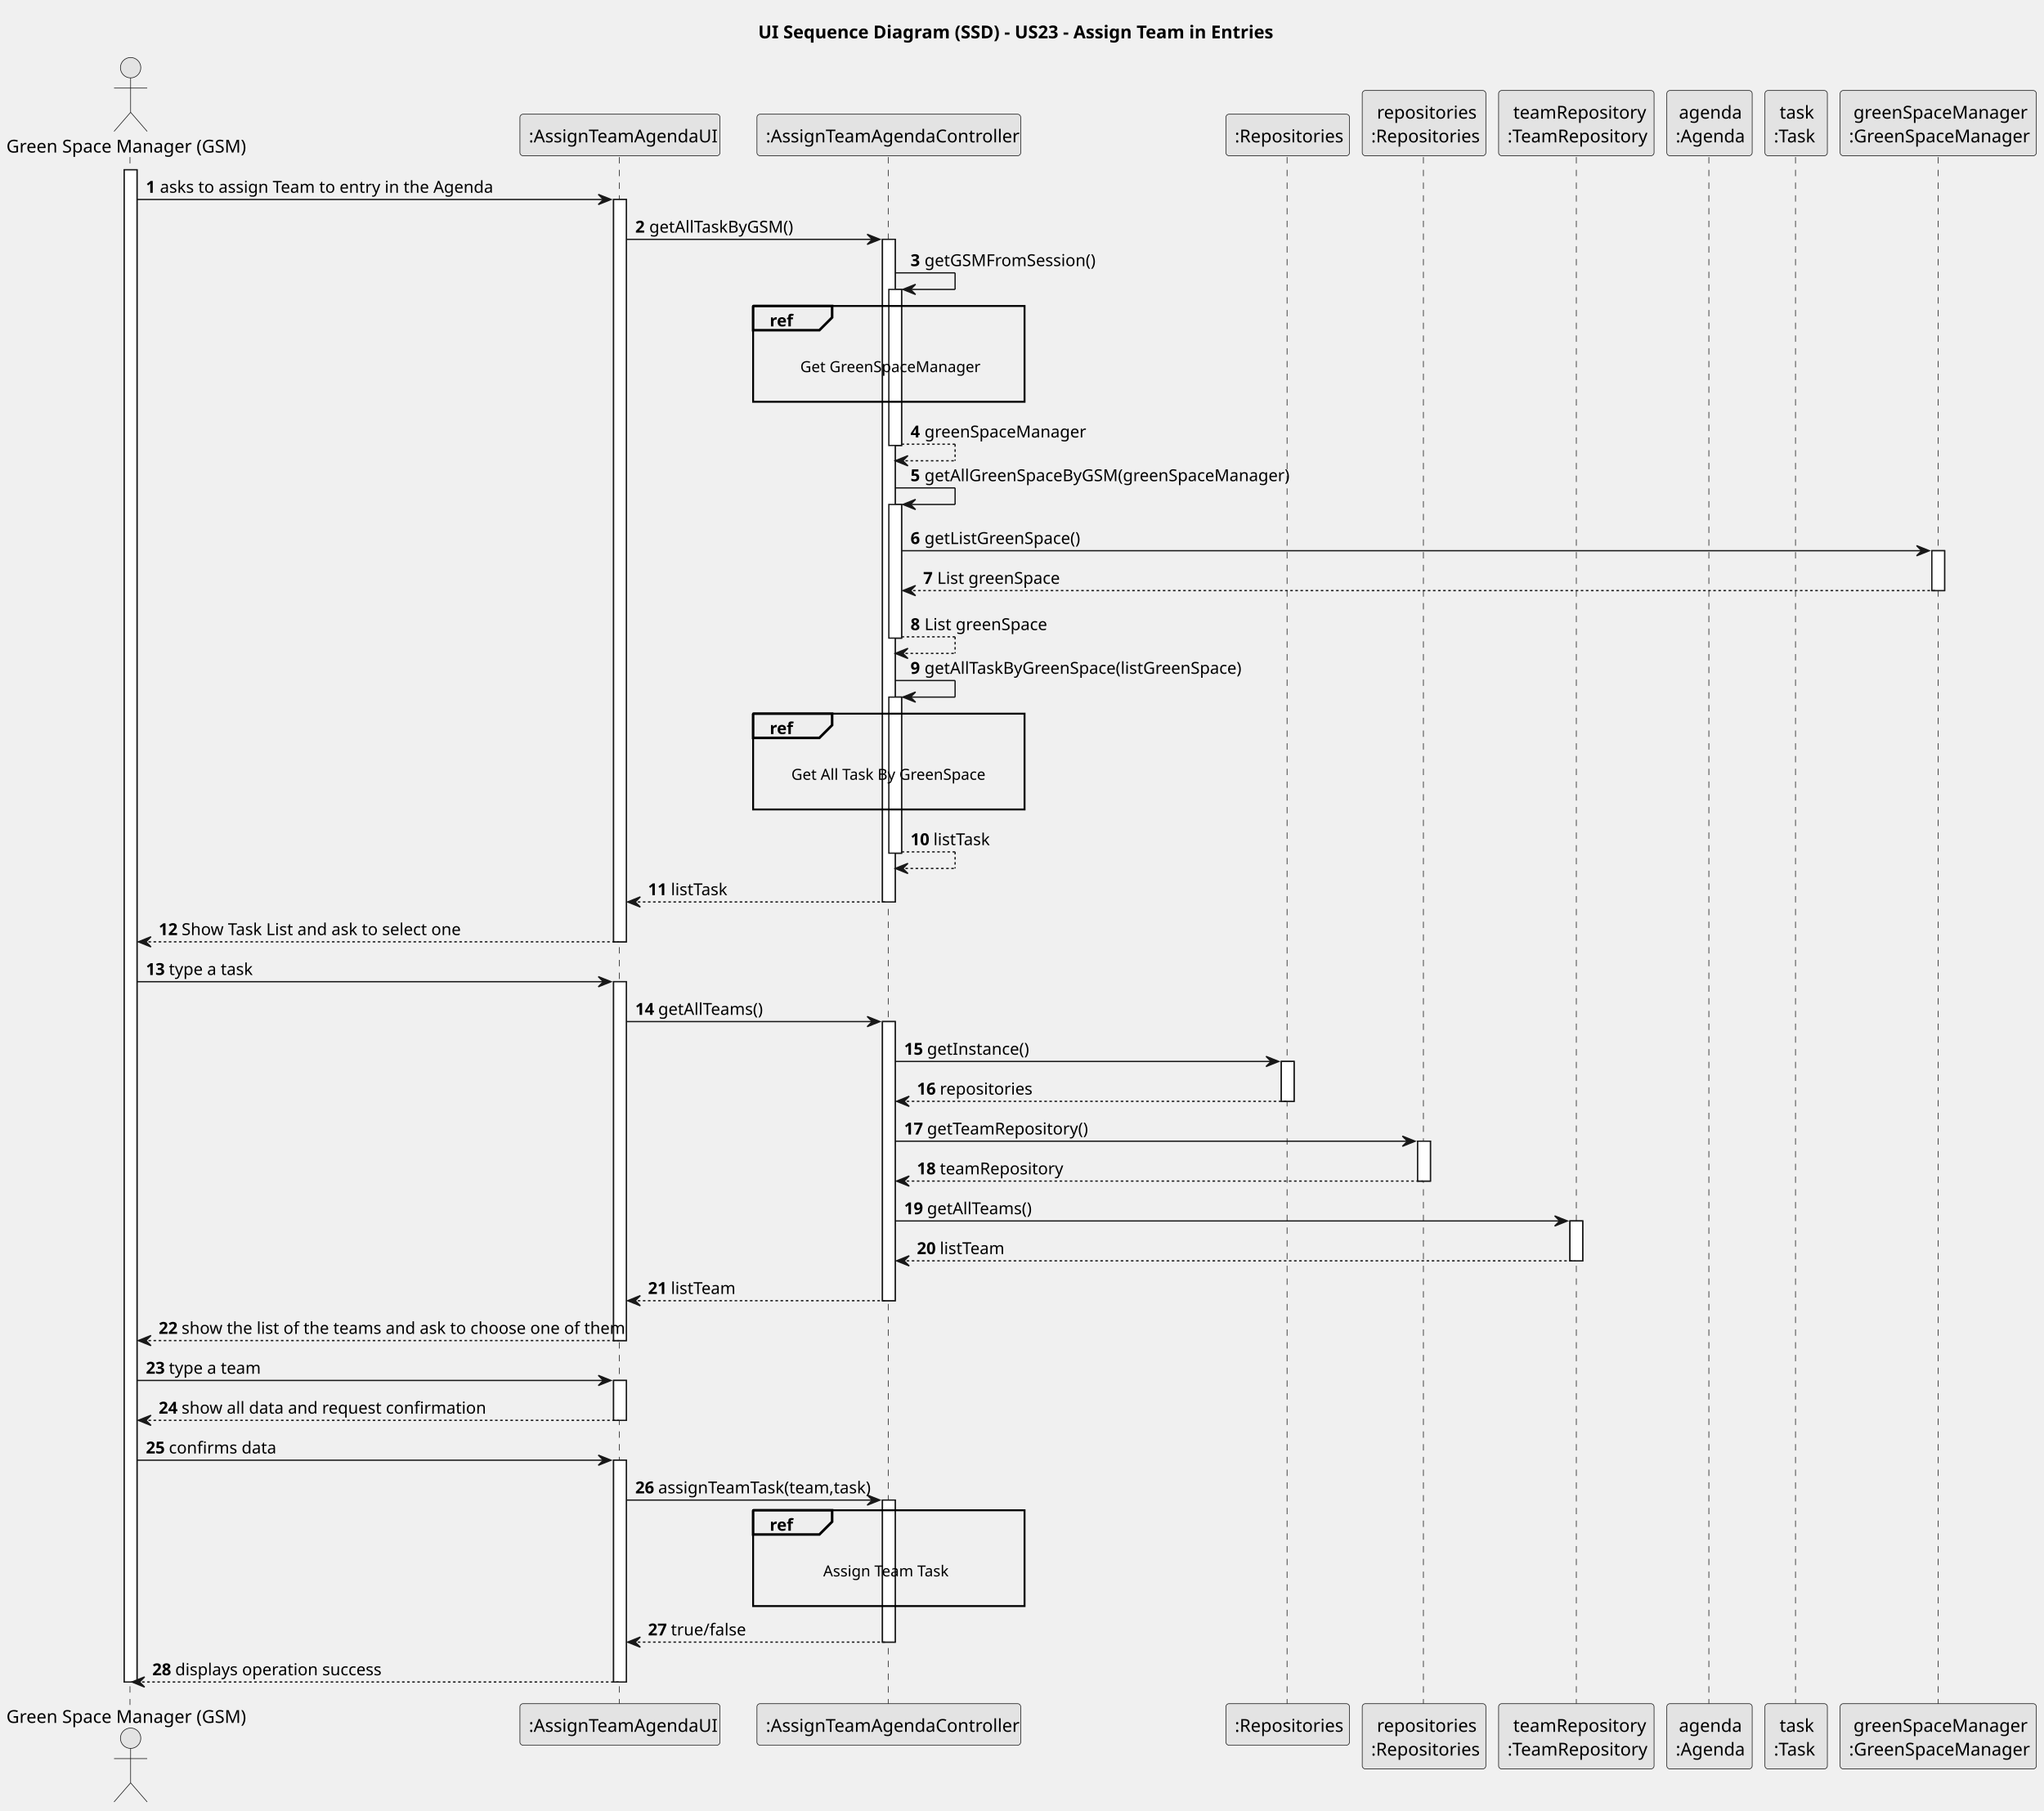
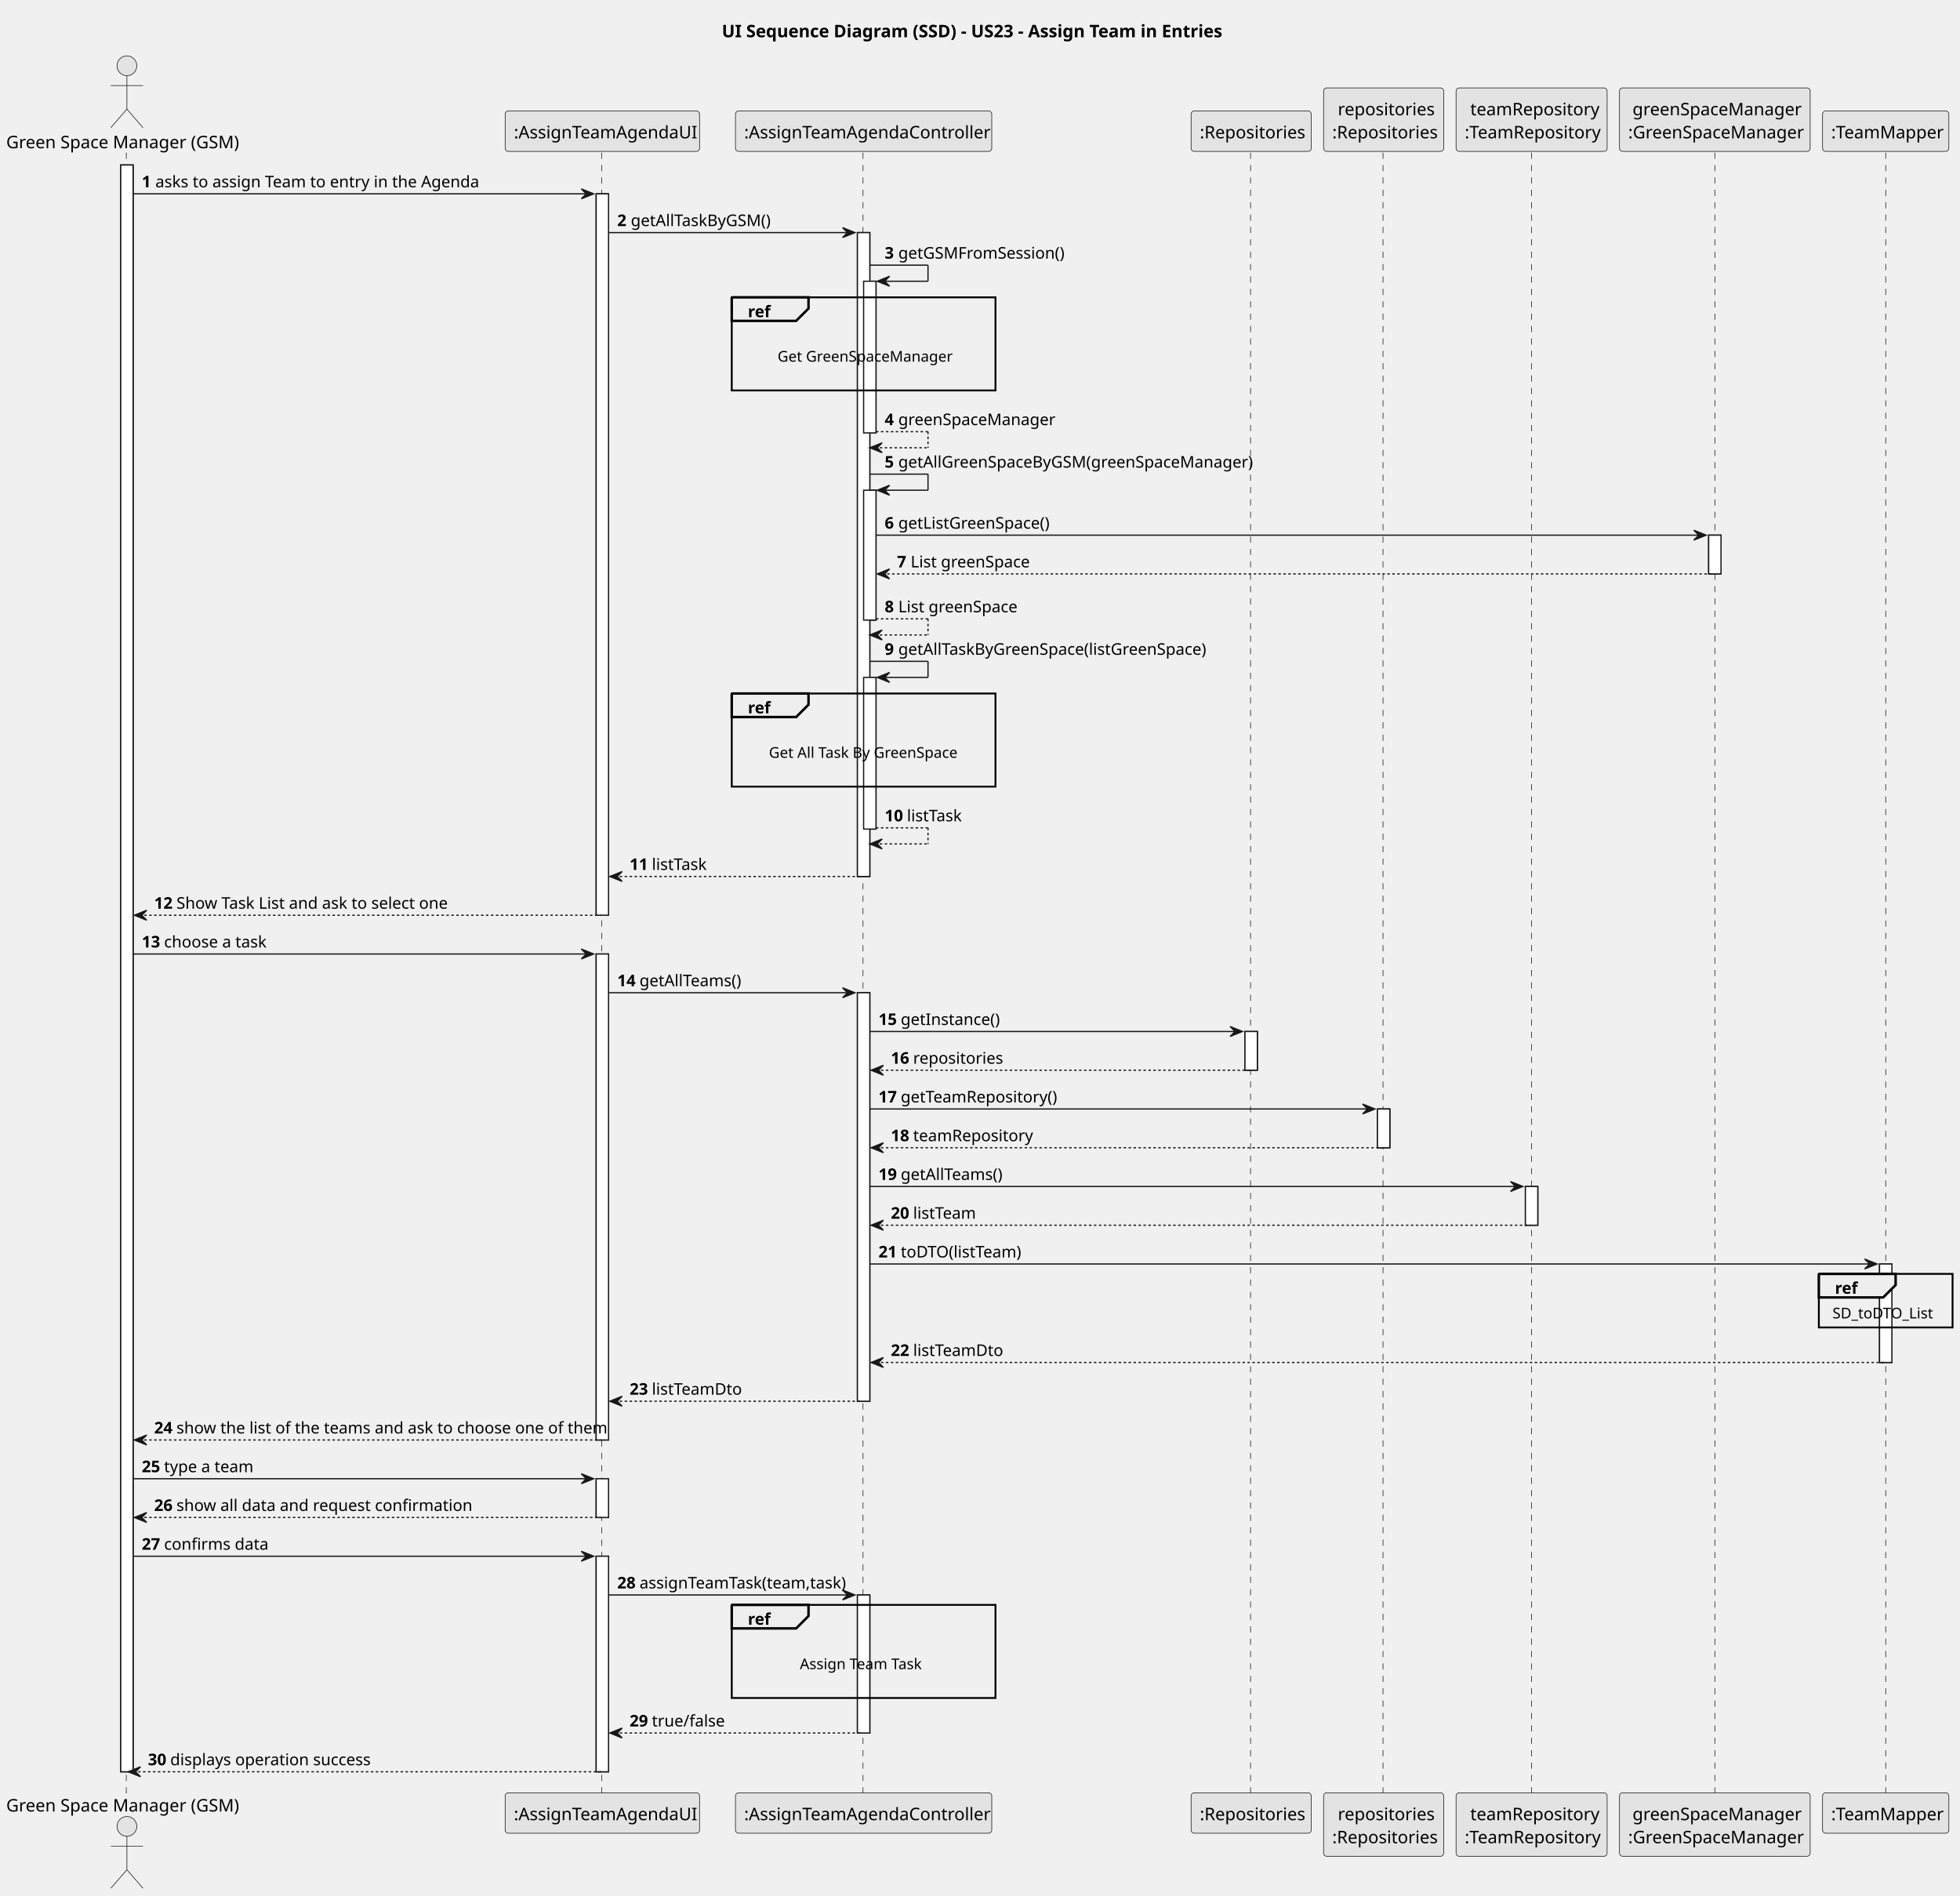
- <svg xmlns="http://www.w3.org/2000/svg" contentStyleType="text/css" height="1421px" preserveAspectRatio="none" style="width:1604px;height:1421px;background:#FFFFFF;" version="1.1" viewBox="0 0 1604 1421" width="1604px" zoomAndPan="magnify">
+ <svg xmlns="http://www.w3.org/2000/svg" contentStyleType="text/css" height="1531px" preserveAspectRatio="none" style="width:1583px;height:1531px;background:#FFFFFF;" version="1.1" viewBox="0 0 1583 1531" width="1583px" zoomAndPan="magnify">
  <defs />
  <g>
-     <text fill="#000000" font-family="sans-serif" font-size="14" font-weight="bold" lengthAdjust="spacing" textLength="412" x="595" y="30.107">UI Sequence Diagram (SSD) - US23 - Assign Team in Entries</text>
-     <rect fill="#FFFFFF" height="1186.67" style="stroke:#181818;stroke-width:1.0;" width="10" x="97.5" y="133.242" />
+     <text fill="#000000" font-family="sans-serif" font-size="14" font-weight="bold" lengthAdjust="spacing" textLength="412" x="583" y="30.107">UI Sequence Diagram (SSD) - US23 - Assign Team in Entries</text>
+     <rect fill="#FFFFFF" height="1297.504" style="stroke:#181818;stroke-width:1.0;" width="10" x="97.5" y="133.242" />
    <rect fill="#FFFFFF" height="582.549" style="stroke:#181818;stroke-width:1.0;" width="10" x="481.5" y="156.533" />
-     <rect fill="#FFFFFF" height="281.619" style="stroke:#181818;stroke-width:1.0;" width="10" x="481.5" y="770.373" />
-     <rect fill="#FFFFFF" height="31.291" style="stroke:#181818;stroke-width:1.0;" width="10" x="481.5" y="1083.283" />
-     <rect fill="#FFFFFF" height="174.047" style="stroke:#181818;stroke-width:1.0;" width="10" x="481.5" y="1145.865" />
+     <rect fill="#FFFFFF" height="392.453" style="stroke:#181818;stroke-width:1.0;" width="10" x="481.5" y="770.373" />
+     <rect fill="#FFFFFF" height="31.291" style="stroke:#181818;stroke-width:1.0;" width="10" x="481.5" y="1194.117" />
+     <rect fill="#FFFFFF" height="174.047" style="stroke:#181818;stroke-width:1.0;" width="10" x="481.5" y="1256.699" />
    <rect fill="#FFFFFF" height="519.967" style="stroke:#181818;stroke-width:1.0;" width="10" x="692.5" y="187.824" />
    <rect fill="#FFFFFF" height="122.465" style="stroke:#181818;stroke-width:1.0;" width="10" x="697.5" y="227.115" />
    <rect fill="#FFFFFF" height="104.873" style="stroke:#181818;stroke-width:1.0;" width="10" x="697.5" y="395.871" />
    <rect fill="#FFFFFF" height="122.465" style="stroke:#181818;stroke-width:1.0;" width="10" x="697.5" y="547.035" />
-     <rect fill="#FFFFFF" height="219.037" style="stroke:#181818;stroke-width:1.0;" width="10" x="692.5" y="801.664" />
-     <rect fill="#FFFFFF" height="111.465" style="stroke:#181818;stroke-width:1.0;" width="10" x="692.5" y="1177.156" />
+     <rect fill="#FFFFFF" height="329.871" style="stroke:#181818;stroke-width:1.0;" width="10" x="692.5" y="801.664" />
+     <rect fill="#FFFFFF" height="111.465" style="stroke:#181818;stroke-width:1.0;" width="10" x="692.5" y="1287.99" />
    <rect fill="#FFFFFF" height="31.291" style="stroke:#181818;stroke-width:1.0;" width="10" x="1005.5" y="832.955" />
    <rect fill="#FFFFFF" height="31.291" style="stroke:#181818;stroke-width:1.0;" width="10" x="1112.5" y="895.537" />
    <rect fill="#FFFFFF" height="31.291" style="stroke:#181818;stroke-width:1.0;" width="10" x="1232" y="958.119" />
-     <rect fill="#FFFFFF" height="31.291" style="stroke:#181818;stroke-width:1.0;" width="10" x="1516" y="432.162" />
-     <line style="stroke:#181818;stroke-width:0.5;stroke-dasharray:5.0,5.0;" x1="102" x2="102" y1="123.242" y2="1337.912" />
-     <line style="stroke:#181818;stroke-width:0.5;stroke-dasharray:5.0,5.0;" x1="486" x2="486" y1="123.242" y2="1337.912" />
-     <line style="stroke:#181818;stroke-width:0.5;stroke-dasharray:5.0,5.0;" x1="697" x2="697" y1="123.242" y2="1337.912" />
-     <line style="stroke:#181818;stroke-width:0.5;stroke-dasharray:5.0,5.0;" x1="1010" x2="1010" y1="123.242" y2="1337.912" />
-     <line style="stroke:#181818;stroke-width:0.5;stroke-dasharray:5.0,5.0;" x1="1117" x2="1117" y1="123.242" y2="1337.912" />
-     <line style="stroke:#181818;stroke-width:0.5;stroke-dasharray:5.0,5.0;" x1="1237" x2="1237" y1="123.242" y2="1337.912" />
-     <line style="stroke:#181818;stroke-width:0.5;stroke-dasharray:5.0,5.0;" x1="1341" x2="1341" y1="123.242" y2="1337.912" />
-     <line style="stroke:#181818;stroke-width:0.5;stroke-dasharray:5.0,5.0;" x1="1409" x2="1409" y1="123.242" y2="1337.912" />
-     <line style="stroke:#181818;stroke-width:0.5;stroke-dasharray:5.0,5.0;" x1="1521" x2="1521" y1="123.242" y2="1337.912" />
+     <rect fill="#FFFFFF" height="31.291" style="stroke:#181818;stroke-width:1.0;" width="10" x="1380" y="432.162" />
+     <rect fill="#FFFFFF" height="79.543" style="stroke:#181818;stroke-width:1.0;" width="10" x="1518" y="1020.701" />
+     <line style="stroke:#181818;stroke-width:0.5;stroke-dasharray:5.0,5.0;" x1="102" x2="102" y1="123.242" y2="1448.746" />
+     <line style="stroke:#181818;stroke-width:0.5;stroke-dasharray:5.0,5.0;" x1="486" x2="486" y1="123.242" y2="1448.746" />
+     <line style="stroke:#181818;stroke-width:0.5;stroke-dasharray:5.0,5.0;" x1="697" x2="697" y1="123.242" y2="1448.746" />
+     <line style="stroke:#181818;stroke-width:0.5;stroke-dasharray:5.0,5.0;" x1="1010" x2="1010" y1="123.242" y2="1448.746" />
+     <line style="stroke:#181818;stroke-width:0.5;stroke-dasharray:5.0,5.0;" x1="1117" x2="1117" y1="123.242" y2="1448.746" />
+     <line style="stroke:#181818;stroke-width:0.5;stroke-dasharray:5.0,5.0;" x1="1237" x2="1237" y1="123.242" y2="1448.746" />
+     <line style="stroke:#181818;stroke-width:0.5;stroke-dasharray:5.0,5.0;" x1="1385" x2="1385" y1="123.242" y2="1448.746" />
+     <line style="stroke:#181818;stroke-width:0.5;stroke-dasharray:5.0,5.0;" x1="1523" x2="1523" y1="123.242" y2="1448.746" />
    <text fill="#000000" font-family="sans-serif" font-size="14" lengthAdjust="spacing" textLength="189" x="5" y="119.728">Green Space Manager (GSM)</text>
    <ellipse cx="102.5" cy="53.121" fill="#E3E3E3" rx="8" ry="8" style="stroke:#181818;stroke-width:0.5;" />
    <path d="M102.5,61.121 L102.5,88.121 M89.5,69.121 L115.5,69.121 M102.5,88.121 L89.5,103.121 M102.5,88.121 L115.5,103.121 " fill="none" style="stroke:#181818;stroke-width:0.5;" />
-     <text fill="#000000" font-family="sans-serif" font-size="14" lengthAdjust="spacing" textLength="189" x="5" y="1352.02">Green Space Manager (GSM)</text>
-     <ellipse cx="102.5" cy="1364.033" fill="#E3E3E3" rx="8" ry="8" style="stroke:#181818;stroke-width:0.5;" />
-     <path d="M102.5,1372.033 L102.5,1399.033 M89.5,1380.033 L115.5,1380.033 M102.5,1399.033 L89.5,1414.033 M102.5,1399.033 L115.5,1414.033 " fill="none" style="stroke:#181818;stroke-width:0.5;" />
+     <text fill="#000000" font-family="sans-serif" font-size="14" lengthAdjust="spacing" textLength="189" x="5" y="1462.853">Green Space Manager (GSM)</text>
+     <ellipse cx="102.5" cy="1474.867" fill="#E3E3E3" rx="8" ry="8" style="stroke:#181818;stroke-width:0.5;" />
+     <path d="M102.5,1482.867 L102.5,1509.867 M89.5,1490.867 L115.5,1490.867 M102.5,1509.867 L89.5,1524.867 M102.5,1509.867 L115.5,1524.867 " fill="none" style="stroke:#181818;stroke-width:0.5;" />
    <rect fill="#E3E3E3" height="32.621" rx="2.5" ry="2.5" style="stroke:#181818;stroke-width:0.5;" width="157" x="408" y="89.621" />
    <text fill="#000000" font-family="sans-serif" font-size="14" lengthAdjust="spacing" textLength="143" x="415" y="111.728">:AssignTeamAgendaUI</text>
-     <rect fill="#E3E3E3" height="32.621" rx="2.5" ry="2.5" style="stroke:#181818;stroke-width:0.5;" width="157" x="408" y="1336.912" />
-     <text fill="#000000" font-family="sans-serif" font-size="14" lengthAdjust="spacing" textLength="143" x="415" y="1359.02">:AssignTeamAgendaUI</text>
+     <rect fill="#E3E3E3" height="32.621" rx="2.5" ry="2.5" style="stroke:#181818;stroke-width:0.5;" width="157" x="408" y="1447.746" />
+     <text fill="#000000" font-family="sans-serif" font-size="14" lengthAdjust="spacing" textLength="143" x="415" y="1469.853">:AssignTeamAgendaUI</text>
    <rect fill="#E3E3E3" height="32.621" rx="2.5" ry="2.5" style="stroke:#181818;stroke-width:0.5;" width="207" x="594" y="89.621" />
    <text fill="#000000" font-family="sans-serif" font-size="14" lengthAdjust="spacing" textLength="193" x="601" y="111.728">:AssignTeamAgendaController</text>
-     <rect fill="#E3E3E3" height="32.621" rx="2.5" ry="2.5" style="stroke:#181818;stroke-width:0.5;" width="207" x="594" y="1336.912" />
-     <text fill="#000000" font-family="sans-serif" font-size="14" lengthAdjust="spacing" textLength="193" x="601" y="1359.02">:AssignTeamAgendaController</text>
+     <rect fill="#E3E3E3" height="32.621" rx="2.5" ry="2.5" style="stroke:#181818;stroke-width:0.5;" width="207" x="594" y="1447.746" />
+     <text fill="#000000" font-family="sans-serif" font-size="14" lengthAdjust="spacing" textLength="193" x="601" y="1469.853">:AssignTeamAgendaController</text>
    <rect fill="#E3E3E3" height="32.621" rx="2.5" ry="2.5" style="stroke:#181818;stroke-width:0.5;" width="97" x="962" y="89.621" />
    <text fill="#000000" font-family="sans-serif" font-size="14" lengthAdjust="spacing" textLength="83" x="969" y="111.728">:Repositories</text>
-     <rect fill="#E3E3E3" height="32.621" rx="2.5" ry="2.5" style="stroke:#181818;stroke-width:0.5;" width="97" x="962" y="1336.912" />
-     <text fill="#000000" font-family="sans-serif" font-size="14" lengthAdjust="spacing" textLength="83" x="969" y="1359.02">:Repositories</text>
+     <rect fill="#E3E3E3" height="32.621" rx="2.5" ry="2.5" style="stroke:#181818;stroke-width:0.5;" width="97" x="962" y="1447.746" />
+     <text fill="#000000" font-family="sans-serif" font-size="14" lengthAdjust="spacing" textLength="83" x="969" y="1469.853">:Repositories</text>
    <rect fill="#E3E3E3" height="51.242" rx="2.5" ry="2.5" style="stroke:#181818;stroke-width:0.5;" width="97" x="1069" y="71" />
    <text fill="#000000" font-family="sans-serif" font-size="14" lengthAdjust="spacing" textLength="74" x="1080.5" y="93.107">repositories</text>
    <text fill="#000000" font-family="sans-serif" font-size="14" lengthAdjust="spacing" textLength="83" x="1076" y="111.728">:Repositories</text>
-     <rect fill="#E3E3E3" height="51.242" rx="2.5" ry="2.5" style="stroke:#181818;stroke-width:0.5;" width="97" x="1069" y="1336.912" />
-     <text fill="#000000" font-family="sans-serif" font-size="14" lengthAdjust="spacing" textLength="74" x="1080.5" y="1359.02">repositories</text>
-     <text fill="#000000" font-family="sans-serif" font-size="14" lengthAdjust="spacing" textLength="83" x="1076" y="1377.641">:Repositories</text>
+     <rect fill="#E3E3E3" height="51.242" rx="2.5" ry="2.5" style="stroke:#181818;stroke-width:0.5;" width="97" x="1069" y="1447.746" />
+     <text fill="#000000" font-family="sans-serif" font-size="14" lengthAdjust="spacing" textLength="74" x="1080.5" y="1469.853">repositories</text>
+     <text fill="#000000" font-family="sans-serif" font-size="14" lengthAdjust="spacing" textLength="83" x="1076" y="1488.475">:Repositories</text>
    <rect fill="#E3E3E3" height="51.242" rx="2.5" ry="2.5" style="stroke:#181818;stroke-width:0.5;" width="122" x="1176" y="71" />
    <text fill="#000000" font-family="sans-serif" font-size="14" lengthAdjust="spacing" textLength="99" x="1187.5" y="93.107">teamRepository</text>
    <text fill="#000000" font-family="sans-serif" font-size="14" lengthAdjust="spacing" textLength="108" x="1183" y="111.728">:TeamRepository</text>
-     <rect fill="#E3E3E3" height="51.242" rx="2.5" ry="2.5" style="stroke:#181818;stroke-width:0.5;" width="122" x="1176" y="1336.912" />
-     <text fill="#000000" font-family="sans-serif" font-size="14" lengthAdjust="spacing" textLength="99" x="1187.5" y="1359.02">teamRepository</text>
-     <text fill="#000000" font-family="sans-serif" font-size="14" lengthAdjust="spacing" textLength="108" x="1183" y="1377.641">:TeamRepository</text>
-     <rect fill="#E3E3E3" height="51.242" rx="2.5" ry="2.5" style="stroke:#181818;stroke-width:0.5;" width="67" x="1308" y="71" />
-     <text fill="#000000" font-family="sans-serif" font-size="14" lengthAdjust="spacing" textLength="48" x="1317.5" y="93.107">agenda</text>
-     <text fill="#000000" font-family="sans-serif" font-size="14" lengthAdjust="spacing" textLength="53" x="1315" y="111.728">:Agenda</text>
-     <rect fill="#E3E3E3" height="51.242" rx="2.5" ry="2.5" style="stroke:#181818;stroke-width:0.5;" width="67" x="1308" y="1336.912" />
-     <text fill="#000000" font-family="sans-serif" font-size="14" lengthAdjust="spacing" textLength="48" x="1317.5" y="1359.02">agenda</text>
-     <text fill="#000000" font-family="sans-serif" font-size="14" lengthAdjust="spacing" textLength="53" x="1315" y="1377.641">:Agenda</text>
-     <rect fill="#E3E3E3" height="51.242" rx="2.5" ry="2.5" style="stroke:#181818;stroke-width:0.5;" width="49" x="1385" y="71" />
-     <text fill="#000000" font-family="sans-serif" font-size="14" lengthAdjust="spacing" textLength="26" x="1396.5" y="93.107">task</text>
-     <text fill="#000000" font-family="sans-serif" font-size="14" lengthAdjust="spacing" textLength="35" x="1392" y="111.728">:Task</text>
-     <rect fill="#E3E3E3" height="51.242" rx="2.5" ry="2.5" style="stroke:#181818;stroke-width:0.5;" width="49" x="1385" y="1336.912" />
-     <text fill="#000000" font-family="sans-serif" font-size="14" lengthAdjust="spacing" textLength="26" x="1396.5" y="1359.02">task</text>
-     <text fill="#000000" font-family="sans-serif" font-size="14" lengthAdjust="spacing" textLength="35" x="1392" y="1377.641">:Task</text>
-     <rect fill="#E3E3E3" height="51.242" rx="2.5" ry="2.5" style="stroke:#181818;stroke-width:0.5;" width="154" x="1444" y="71" />
-     <text fill="#000000" font-family="sans-serif" font-size="14" lengthAdjust="spacing" textLength="133" x="1454.5" y="93.107">greenSpaceManager</text>
-     <text fill="#000000" font-family="sans-serif" font-size="14" lengthAdjust="spacing" textLength="140" x="1451" y="111.728">:GreenSpaceManager</text>
-     <rect fill="#E3E3E3" height="51.242" rx="2.5" ry="2.5" style="stroke:#181818;stroke-width:0.5;" width="154" x="1444" y="1336.912" />
-     <text fill="#000000" font-family="sans-serif" font-size="14" lengthAdjust="spacing" textLength="133" x="1454.5" y="1359.02">greenSpaceManager</text>
-     <text fill="#000000" font-family="sans-serif" font-size="14" lengthAdjust="spacing" textLength="140" x="1451" y="1377.641">:GreenSpaceManager</text>
-     <rect fill="#FFFFFF" height="1186.67" style="stroke:#181818;stroke-width:1.0;" width="10" x="97.5" y="133.242" />
+     <rect fill="#E3E3E3" height="51.242" rx="2.5" ry="2.5" style="stroke:#181818;stroke-width:0.5;" width="122" x="1176" y="1447.746" />
+     <text fill="#000000" font-family="sans-serif" font-size="14" lengthAdjust="spacing" textLength="99" x="1187.5" y="1469.853">teamRepository</text>
+     <text fill="#000000" font-family="sans-serif" font-size="14" lengthAdjust="spacing" textLength="108" x="1183" y="1488.475">:TeamRepository</text>
+     <rect fill="#E3E3E3" height="51.242" rx="2.5" ry="2.5" style="stroke:#181818;stroke-width:0.5;" width="154" x="1308" y="71" />
+     <text fill="#000000" font-family="sans-serif" font-size="14" lengthAdjust="spacing" textLength="133" x="1318.5" y="93.107">greenSpaceManager</text>
+     <text fill="#000000" font-family="sans-serif" font-size="14" lengthAdjust="spacing" textLength="140" x="1315" y="111.728">:GreenSpaceManager</text>
+     <rect fill="#E3E3E3" height="51.242" rx="2.5" ry="2.5" style="stroke:#181818;stroke-width:0.5;" width="154" x="1308" y="1447.746" />
+     <text fill="#000000" font-family="sans-serif" font-size="14" lengthAdjust="spacing" textLength="133" x="1318.5" y="1469.853">greenSpaceManager</text>
+     <text fill="#000000" font-family="sans-serif" font-size="14" lengthAdjust="spacing" textLength="140" x="1315" y="1488.475">:GreenSpaceManager</text>
+     <rect fill="#E3E3E3" height="32.621" rx="2.5" ry="2.5" style="stroke:#181818;stroke-width:0.5;" width="102" x="1472" y="89.621" />
+     <text fill="#000000" font-family="sans-serif" font-size="14" lengthAdjust="spacing" textLength="88" x="1479" y="111.728">:TeamMapper</text>
+     <rect fill="#E3E3E3" height="32.621" rx="2.5" ry="2.5" style="stroke:#181818;stroke-width:0.5;" width="102" x="1472" y="1447.746" />
+     <text fill="#000000" font-family="sans-serif" font-size="14" lengthAdjust="spacing" textLength="88" x="1479" y="1469.853">:TeamMapper</text>
+     <rect fill="#FFFFFF" height="1297.504" style="stroke:#181818;stroke-width:1.0;" width="10" x="97.5" y="133.242" />
    <rect fill="#FFFFFF" height="582.549" style="stroke:#181818;stroke-width:1.0;" width="10" x="481.5" y="156.533" />
-     <rect fill="#FFFFFF" height="281.619" style="stroke:#181818;stroke-width:1.0;" width="10" x="481.5" y="770.373" />
-     <rect fill="#FFFFFF" height="31.291" style="stroke:#181818;stroke-width:1.0;" width="10" x="481.5" y="1083.283" />
-     <rect fill="#FFFFFF" height="174.047" style="stroke:#181818;stroke-width:1.0;" width="10" x="481.5" y="1145.865" />
+     <rect fill="#FFFFFF" height="392.453" style="stroke:#181818;stroke-width:1.0;" width="10" x="481.5" y="770.373" />
+     <rect fill="#FFFFFF" height="31.291" style="stroke:#181818;stroke-width:1.0;" width="10" x="481.5" y="1194.117" />
+     <rect fill="#FFFFFF" height="174.047" style="stroke:#181818;stroke-width:1.0;" width="10" x="481.5" y="1256.699" />
    <rect fill="#FFFFFF" height="519.967" style="stroke:#181818;stroke-width:1.0;" width="10" x="692.5" y="187.824" />
    <rect fill="#FFFFFF" height="122.465" style="stroke:#181818;stroke-width:1.0;" width="10" x="697.5" y="227.115" />
    <rect fill="#FFFFFF" height="104.873" style="stroke:#181818;stroke-width:1.0;" width="10" x="697.5" y="395.871" />
    <rect fill="#FFFFFF" height="122.465" style="stroke:#181818;stroke-width:1.0;" width="10" x="697.5" y="547.035" />
-     <rect fill="#FFFFFF" height="219.037" style="stroke:#181818;stroke-width:1.0;" width="10" x="692.5" y="801.664" />
-     <rect fill="#FFFFFF" height="111.465" style="stroke:#181818;stroke-width:1.0;" width="10" x="692.5" y="1177.156" />
+     <rect fill="#FFFFFF" height="329.871" style="stroke:#181818;stroke-width:1.0;" width="10" x="692.5" y="801.664" />
+     <rect fill="#FFFFFF" height="111.465" style="stroke:#181818;stroke-width:1.0;" width="10" x="692.5" y="1287.99" />
    <rect fill="#FFFFFF" height="31.291" style="stroke:#181818;stroke-width:1.0;" width="10" x="1005.5" y="832.955" />
    <rect fill="#FFFFFF" height="31.291" style="stroke:#181818;stroke-width:1.0;" width="10" x="1112.5" y="895.537" />
    <rect fill="#FFFFFF" height="31.291" style="stroke:#181818;stroke-width:1.0;" width="10" x="1232" y="958.119" />
-     <rect fill="#FFFFFF" height="31.291" style="stroke:#181818;stroke-width:1.0;" width="10" x="1516" y="432.162" />
+     <rect fill="#FFFFFF" height="31.291" style="stroke:#181818;stroke-width:1.0;" width="10" x="1380" y="432.162" />
+     <rect fill="#FFFFFF" height="79.543" style="stroke:#181818;stroke-width:1.0;" width="10" x="1518" y="1020.701" />
    <polygon fill="#181818" points="469.5,152.533,479.5,156.533,469.5,160.533,473.5,156.533" style="stroke:#181818;stroke-width:1.0;" />
    <line style="stroke:#181818;stroke-width:1.0;" x1="107.5" x2="475.5" y1="156.533" y2="156.533" />
    <text fill="#000000" font-family="sans-serif" font-size="13" font-weight="bold" lengthAdjust="spacing" textLength="7" x="114.5" y="151.27">1</text>
    <text fill="#000000" font-family="sans-serif" font-size="13" lengthAdjust="spacing" textLength="253" x="125.5" y="151.27">asks to assign Team to entry in the Agenda</text>
    <polygon fill="#181818" points="680.5,183.824,690.5,187.824,680.5,191.824,684.5,187.824" style="stroke:#181818;stroke-width:1.0;" />
    <line style="stroke:#181818;stroke-width:1.0;" x1="491.5" x2="686.5" y1="187.824" y2="187.824" />
    <text fill="#000000" font-family="sans-serif" font-size="13" font-weight="bold" lengthAdjust="spacing" textLength="7" x="498.5" y="182.561">2</text>
    <text fill="#000000" font-family="sans-serif" font-size="13" lengthAdjust="spacing" textLength="115" x="509.5" y="182.561">getAllTaskByGSM()</text>
    <line style="stroke:#181818;stroke-width:1.0;" x1="702.5" x2="749.5" y1="214.115" y2="214.115" />
    <line style="stroke:#181818;stroke-width:1.0;" x1="749.5" x2="749.5" y1="214.115" y2="227.115" />
    <line style="stroke:#181818;stroke-width:1.0;" x1="708.5" x2="749.5" y1="227.115" y2="227.115" />
    <polygon fill="#181818" points="718.5,223.115,708.5,227.115,718.5,231.115,714.5,227.115" style="stroke:#181818;stroke-width:1.0;" />
    <text fill="#000000" font-family="sans-serif" font-size="13" font-weight="bold" lengthAdjust="spacing" textLength="7" x="714.5" y="208.852">3</text>
    <text fill="#000000" font-family="sans-serif" font-size="13" lengthAdjust="spacing" textLength="133" x="725.5" y="208.852">getGSMFromSession()</text>
    <rect fill="none" height="75.174" style="stroke:#000000;stroke-width:1.5;" width="213" x="591" y="240.115" />
    <path d="M591,240.115 L653,240.115 L653,249.115 L643,259.115 L591,259.115 L591,240.115 " fill="#EEEEEE" style="stroke:#000000;stroke-width:2.0;" />
    <text fill="#000000" font-family="sans-serif" font-size="13" font-weight="bold" lengthAdjust="spacing" textLength="17" x="604" y="256.144">ref</text>
    <text fill="#000000" font-family="sans-serif" font-size="12" lengthAdjust="spacing" textLength="3" x="696" y="276.065"> </text>
    <text fill="#000000" font-family="sans-serif" font-size="12" lengthAdjust="spacing" textLength="139" x="628" y="292.025">Get GreenSpaceManager</text>
    <text fill="#000000" font-family="sans-serif" font-size="12" lengthAdjust="spacing" textLength="3" x="696" y="307.986"> </text>
    <line style="stroke:#181818;stroke-width:1.0;stroke-dasharray:2.0,2.0;" x1="707.5" x2="749.5" y1="348.58" y2="348.58" />
    <line style="stroke:#181818;stroke-width:1.0;stroke-dasharray:2.0,2.0;" x1="749.5" x2="749.5" y1="348.58" y2="361.58" />
    <line style="stroke:#181818;stroke-width:1.0;stroke-dasharray:2.0,2.0;" x1="702.5" x2="749.5" y1="361.58" y2="361.58" />
    <polygon fill="#181818" points="712.5,357.58,702.5,361.58,712.5,365.58,708.5,361.58" style="stroke:#181818;stroke-width:1.0;" />
    <text fill="#000000" font-family="sans-serif" font-size="13" font-weight="bold" lengthAdjust="spacing" textLength="7" x="714.5" y="343.317">4</text>
    <text fill="#000000" font-family="sans-serif" font-size="13" lengthAdjust="spacing" textLength="119" x="725.5" y="343.317">greenSpaceManager</text>
    <line style="stroke:#181818;stroke-width:1.0;" x1="702.5" x2="749.5" y1="382.871" y2="382.871" />
    <line style="stroke:#181818;stroke-width:1.0;" x1="749.5" x2="749.5" y1="382.871" y2="395.871" />
    <line style="stroke:#181818;stroke-width:1.0;" x1="708.5" x2="749.5" y1="395.871" y2="395.871" />
    <polygon fill="#181818" points="718.5,391.871,708.5,395.871,718.5,399.871,714.5,395.871" style="stroke:#181818;stroke-width:1.0;" />
    <text fill="#000000" font-family="sans-serif" font-size="13" font-weight="bold" lengthAdjust="spacing" textLength="7" x="714.5" y="377.608">5</text>
    <text fill="#000000" font-family="sans-serif" font-size="13" lengthAdjust="spacing" textLength="278" x="725.5" y="377.608">getAllGreenSpaceByGSM(greenSpaceManager)</text>
-     <polygon fill="#181818" points="1504,428.162,1514,432.162,1504,436.162,1508,432.162" style="stroke:#181818;stroke-width:1.0;" />
-     <line style="stroke:#181818;stroke-width:1.0;" x1="707.5" x2="1510" y1="432.162" y2="432.162" />
+     <polygon fill="#181818" points="1368,428.162,1378,432.162,1368,436.162,1372,432.162" style="stroke:#181818;stroke-width:1.0;" />
+     <line style="stroke:#181818;stroke-width:1.0;" x1="707.5" x2="1374" y1="432.162" y2="432.162" />
    <text fill="#000000" font-family="sans-serif" font-size="13" font-weight="bold" lengthAdjust="spacing" textLength="7" x="714.5" y="426.899">6</text>
    <text fill="#000000" font-family="sans-serif" font-size="13" lengthAdjust="spacing" textLength="119" x="725.5" y="426.899">getListGreenSpace()</text>
    <polygon fill="#181818" points="718.5,459.453,708.5,463.453,718.5,467.453,714.5,463.453" style="stroke:#181818;stroke-width:1.0;" />
-     <line style="stroke:#181818;stroke-width:1.0;stroke-dasharray:2.0,2.0;" x1="712.5" x2="1520" y1="463.453" y2="463.453" />
+     <line style="stroke:#181818;stroke-width:1.0;stroke-dasharray:2.0,2.0;" x1="712.5" x2="1384" y1="463.453" y2="463.453" />
    <text fill="#000000" font-family="sans-serif" font-size="13" font-weight="bold" lengthAdjust="spacing" textLength="7" x="724.5" y="458.19">7</text>
    <text fill="#000000" font-family="sans-serif" font-size="13" lengthAdjust="spacing" textLength="94" x="735.5" y="458.19">List greenSpace</text>
    <line style="stroke:#181818;stroke-width:1.0;stroke-dasharray:2.0,2.0;" x1="707.5" x2="749.5" y1="499.744" y2="499.744" />
    <line style="stroke:#181818;stroke-width:1.0;stroke-dasharray:2.0,2.0;" x1="749.5" x2="749.5" y1="499.744" y2="512.744" />
    <line style="stroke:#181818;stroke-width:1.0;stroke-dasharray:2.0,2.0;" x1="702.5" x2="749.5" y1="512.744" y2="512.744" />
    <polygon fill="#181818" points="712.5,508.744,702.5,512.744,712.5,516.744,708.5,512.744" style="stroke:#181818;stroke-width:1.0;" />
    <text fill="#000000" font-family="sans-serif" font-size="13" font-weight="bold" lengthAdjust="spacing" textLength="7" x="714.5" y="494.481">8</text>
    <text fill="#000000" font-family="sans-serif" font-size="13" lengthAdjust="spacing" textLength="94" x="725.5" y="494.481">List greenSpace</text>
    <line style="stroke:#181818;stroke-width:1.0;" x1="702.5" x2="749.5" y1="534.035" y2="534.035" />
    <line style="stroke:#181818;stroke-width:1.0;" x1="749.5" x2="749.5" y1="534.035" y2="547.035" />
    <line style="stroke:#181818;stroke-width:1.0;" x1="708.5" x2="749.5" y1="547.035" y2="547.035" />
    <polygon fill="#181818" points="718.5,543.035,708.5,547.035,718.5,551.035,714.5,547.035" style="stroke:#181818;stroke-width:1.0;" />
    <text fill="#000000" font-family="sans-serif" font-size="13" font-weight="bold" lengthAdjust="spacing" textLength="7" x="714.5" y="528.773">9</text>
    <text fill="#000000" font-family="sans-serif" font-size="13" lengthAdjust="spacing" textLength="246" x="725.5" y="528.773">getAllTaskByGreenSpace(listGreenSpace)</text>
    <rect fill="none" height="75.174" style="stroke:#000000;stroke-width:1.5;" width="213" x="591" y="560.035" />
    <path d="M591,560.035 L653,560.035 L653,569.035 L643,579.035 L591,579.035 L591,560.035 " fill="#EEEEEE" style="stroke:#000000;stroke-width:2.0;" />
    <text fill="#000000" font-family="sans-serif" font-size="13" font-weight="bold" lengthAdjust="spacing" textLength="17" x="604" y="576.063">ref</text>
    <text fill="#000000" font-family="sans-serif" font-size="12" lengthAdjust="spacing" textLength="3" x="696" y="595.984"> </text>
    <text fill="#000000" font-family="sans-serif" font-size="12" lengthAdjust="spacing" textLength="153" x="621" y="611.945">Get All Task By GreenSpace</text>
    <text fill="#000000" font-family="sans-serif" font-size="12" lengthAdjust="spacing" textLength="3" x="696" y="627.906"> </text>
    <line style="stroke:#181818;stroke-width:1.0;stroke-dasharray:2.0,2.0;" x1="707.5" x2="749.5" y1="668.5" y2="668.5" />
    <line style="stroke:#181818;stroke-width:1.0;stroke-dasharray:2.0,2.0;" x1="749.5" x2="749.5" y1="668.5" y2="681.5" />
    <line style="stroke:#181818;stroke-width:1.0;stroke-dasharray:2.0,2.0;" x1="702.5" x2="749.5" y1="681.5" y2="681.5" />
    <polygon fill="#181818" points="712.5,677.5,702.5,681.5,712.5,685.5,708.5,681.5" style="stroke:#181818;stroke-width:1.0;" />
    <text fill="#000000" font-family="sans-serif" font-size="13" font-weight="bold" lengthAdjust="spacing" textLength="14" x="714.5" y="663.237">10</text>
    <text fill="#000000" font-family="sans-serif" font-size="13" lengthAdjust="spacing" textLength="45" x="732.5" y="663.237">listTask</text>
    <polygon fill="#181818" points="502.5,703.791,492.5,707.791,502.5,711.791,498.5,707.791" style="stroke:#181818;stroke-width:1.0;" />
    <line style="stroke:#181818;stroke-width:1.0;stroke-dasharray:2.0,2.0;" x1="496.5" x2="696.5" y1="707.791" y2="707.791" />
    <text fill="#000000" font-family="sans-serif" font-size="13" font-weight="bold" lengthAdjust="spacing" textLength="14" x="508.5" y="702.528">11</text>
    <text fill="#000000" font-family="sans-serif" font-size="13" lengthAdjust="spacing" textLength="45" x="526.5" y="702.528">listTask</text>
    <polygon fill="#181818" points="118.5,735.082,108.5,739.082,118.5,743.082,114.5,739.082" style="stroke:#181818;stroke-width:1.0;" />
    <line style="stroke:#181818;stroke-width:1.0;stroke-dasharray:2.0,2.0;" x1="112.5" x2="485.5" y1="739.082" y2="739.082" />
    <text fill="#000000" font-family="sans-serif" font-size="13" font-weight="bold" lengthAdjust="spacing" textLength="14" x="124.5" y="733.819">12</text>
    <text fill="#000000" font-family="sans-serif" font-size="13" lengthAdjust="spacing" textLength="218" x="142.5" y="733.819">Show Task List and ask to select one</text>
    <polygon fill="#181818" points="469.5,766.373,479.5,770.373,469.5,774.373,473.5,770.373" style="stroke:#181818;stroke-width:1.0;" />
    <line style="stroke:#181818;stroke-width:1.0;" x1="107.5" x2="475.5" y1="770.373" y2="770.373" />
    <text fill="#000000" font-family="sans-serif" font-size="13" font-weight="bold" lengthAdjust="spacing" textLength="14" x="114.5" y="765.11">13</text>
-     <text fill="#000000" font-family="sans-serif" font-size="13" lengthAdjust="spacing" textLength="65" x="132.5" y="765.11">type a task</text>
+     <text fill="#000000" font-family="sans-serif" font-size="13" lengthAdjust="spacing" textLength="82" x="132.5" y="765.11">choose a task</text>
    <polygon fill="#181818" points="680.5,797.664,690.5,801.664,680.5,805.664,684.5,801.664" style="stroke:#181818;stroke-width:1.0;" />
    <line style="stroke:#181818;stroke-width:1.0;" x1="491.5" x2="686.5" y1="801.664" y2="801.664" />
    <text fill="#000000" font-family="sans-serif" font-size="13" font-weight="bold" lengthAdjust="spacing" textLength="14" x="498.5" y="796.401">14</text>
    <text fill="#000000" font-family="sans-serif" font-size="13" lengthAdjust="spacing" textLength="80" x="516.5" y="796.401">getAllTeams()</text>
    <polygon fill="#181818" points="993.5,828.955,1003.5,832.955,993.5,836.955,997.5,832.955" style="stroke:#181818;stroke-width:1.0;" />
    <line style="stroke:#181818;stroke-width:1.0;" x1="702.5" x2="999.5" y1="832.955" y2="832.955" />
    <text fill="#000000" font-family="sans-serif" font-size="13" font-weight="bold" lengthAdjust="spacing" textLength="14" x="709.5" y="827.692">15</text>
    <text fill="#000000" font-family="sans-serif" font-size="13" lengthAdjust="spacing" textLength="75" x="727.5" y="827.692">getInstance()</text>
    <polygon fill="#181818" points="713.5,860.246,703.5,864.246,713.5,868.246,709.5,864.246" style="stroke:#181818;stroke-width:1.0;" />
    <line style="stroke:#181818;stroke-width:1.0;stroke-dasharray:2.0,2.0;" x1="707.5" x2="1009.5" y1="864.246" y2="864.246" />
    <text fill="#000000" font-family="sans-serif" font-size="13" font-weight="bold" lengthAdjust="spacing" textLength="14" x="719.5" y="858.983">16</text>
    <text fill="#000000" font-family="sans-serif" font-size="13" lengthAdjust="spacing" textLength="67" x="737.5" y="858.983">repositories</text>
    <polygon fill="#181818" points="1100.5,891.537,1110.5,895.537,1100.5,899.537,1104.5,895.537" style="stroke:#181818;stroke-width:1.0;" />
    <line style="stroke:#181818;stroke-width:1.0;" x1="702.5" x2="1106.5" y1="895.537" y2="895.537" />
    <text fill="#000000" font-family="sans-serif" font-size="13" font-weight="bold" lengthAdjust="spacing" textLength="14" x="709.5" y="890.274">17</text>
    <text fill="#000000" font-family="sans-serif" font-size="13" lengthAdjust="spacing" textLength="120" x="727.5" y="890.274">getTeamRepository()</text>
    <polygon fill="#181818" points="713.5,922.828,703.5,926.828,713.5,930.828,709.5,926.828" style="stroke:#181818;stroke-width:1.0;" />
    <line style="stroke:#181818;stroke-width:1.0;stroke-dasharray:2.0,2.0;" x1="707.5" x2="1116.5" y1="926.828" y2="926.828" />
    <text fill="#000000" font-family="sans-serif" font-size="13" font-weight="bold" lengthAdjust="spacing" textLength="14" x="719.5" y="921.565">18</text>
    <text fill="#000000" font-family="sans-serif" font-size="13" lengthAdjust="spacing" textLength="91" x="737.5" y="921.565">teamRepository</text>
    <polygon fill="#181818" points="1220,954.119,1230,958.119,1220,962.119,1224,958.119" style="stroke:#181818;stroke-width:1.0;" />
    <line style="stroke:#181818;stroke-width:1.0;" x1="702.5" x2="1226" y1="958.119" y2="958.119" />
    <text fill="#000000" font-family="sans-serif" font-size="13" font-weight="bold" lengthAdjust="spacing" textLength="14" x="709.5" y="952.856">19</text>
    <text fill="#000000" font-family="sans-serif" font-size="13" lengthAdjust="spacing" textLength="80" x="727.5" y="952.856">getAllTeams()</text>
    <polygon fill="#181818" points="713.5,985.41,703.5,989.41,713.5,993.41,709.5,989.41" style="stroke:#181818;stroke-width:1.0;" />
    <line style="stroke:#181818;stroke-width:1.0;stroke-dasharray:2.0,2.0;" x1="707.5" x2="1236" y1="989.41" y2="989.41" />
    <text fill="#000000" font-family="sans-serif" font-size="13" font-weight="bold" lengthAdjust="spacing" textLength="14" x="719.5" y="984.148">20</text>
    <text fill="#000000" font-family="sans-serif" font-size="13" lengthAdjust="spacing" textLength="49" x="737.5" y="984.148">listTeam</text>
-     <polygon fill="#181818" points="502.5,1016.701,492.5,1020.701,502.5,1024.701,498.5,1020.701" style="stroke:#181818;stroke-width:1.0;" />
-     <line style="stroke:#181818;stroke-width:1.0;stroke-dasharray:2.0,2.0;" x1="496.5" x2="696.5" y1="1020.701" y2="1020.701" />
-     <text fill="#000000" font-family="sans-serif" font-size="13" font-weight="bold" lengthAdjust="spacing" textLength="14" x="508.5" y="1015.438">21</text>
-     <text fill="#000000" font-family="sans-serif" font-size="13" lengthAdjust="spacing" textLength="49" x="526.5" y="1015.438">listTeam</text>
-     <polygon fill="#181818" points="118.5,1047.992,108.5,1051.992,118.5,1055.992,114.5,1051.992" style="stroke:#181818;stroke-width:1.0;" />
-     <line style="stroke:#181818;stroke-width:1.0;stroke-dasharray:2.0,2.0;" x1="112.5" x2="485.5" y1="1051.992" y2="1051.992" />
-     <text fill="#000000" font-family="sans-serif" font-size="13" font-weight="bold" lengthAdjust="spacing" textLength="14" x="124.5" y="1046.729">22</text>
-     <text fill="#000000" font-family="sans-serif" font-size="13" lengthAdjust="spacing" textLength="332" x="142.5" y="1046.729">show the list of the teams and ask to choose one of them</text>
-     <polygon fill="#181818" points="469.5,1079.283,479.5,1083.283,469.5,1087.283,473.5,1083.283" style="stroke:#181818;stroke-width:1.0;" />
-     <line style="stroke:#181818;stroke-width:1.0;" x1="107.5" x2="475.5" y1="1083.283" y2="1083.283" />
-     <text fill="#000000" font-family="sans-serif" font-size="13" font-weight="bold" lengthAdjust="spacing" textLength="14" x="114.5" y="1078.021">23</text>
-     <text fill="#000000" font-family="sans-serif" font-size="13" lengthAdjust="spacing" textLength="69" x="132.5" y="1078.021">type a team</text>
-     <polygon fill="#181818" points="118.5,1110.574,108.5,1114.574,118.5,1118.574,114.5,1114.574" style="stroke:#181818;stroke-width:1.0;" />
-     <line style="stroke:#181818;stroke-width:1.0;stroke-dasharray:2.0,2.0;" x1="112.5" x2="485.5" y1="1114.574" y2="1114.574" />
-     <text fill="#000000" font-family="sans-serif" font-size="13" font-weight="bold" lengthAdjust="spacing" textLength="14" x="124.5" y="1109.312">24</text>
-     <text fill="#000000" font-family="sans-serif" font-size="13" lengthAdjust="spacing" textLength="222" x="142.5" y="1109.312">show all data and request confirmation</text>
-     <polygon fill="#181818" points="469.5,1141.865,479.5,1145.865,469.5,1149.865,473.5,1145.865" style="stroke:#181818;stroke-width:1.0;" />
-     <line style="stroke:#181818;stroke-width:1.0;" x1="107.5" x2="475.5" y1="1145.865" y2="1145.865" />
-     <text fill="#000000" font-family="sans-serif" font-size="13" font-weight="bold" lengthAdjust="spacing" textLength="14" x="114.5" y="1140.602">25</text>
-     <text fill="#000000" font-family="sans-serif" font-size="13" lengthAdjust="spacing" textLength="78" x="132.5" y="1140.602">confirms data</text>
-     <polygon fill="#181818" points="680.5,1173.156,690.5,1177.156,680.5,1181.156,684.5,1177.156" style="stroke:#181818;stroke-width:1.0;" />
-     <line style="stroke:#181818;stroke-width:1.0;" x1="491.5" x2="686.5" y1="1177.156" y2="1177.156" />
-     <text fill="#000000" font-family="sans-serif" font-size="13" font-weight="bold" lengthAdjust="spacing" textLength="14" x="498.5" y="1171.894">26</text>
-     <text fill="#000000" font-family="sans-serif" font-size="13" lengthAdjust="spacing" textLength="164" x="516.5" y="1171.894">assignTeamTask(team,task)</text>
-     <rect fill="none" height="75.174" style="stroke:#000000;stroke-width:1.5;" width="213" x="591" y="1185.156" />
-     <path d="M591,1185.156 L653,1185.156 L653,1194.156 L643,1204.156 L591,1204.156 L591,1185.156 " fill="#EEEEEE" style="stroke:#000000;stroke-width:2.0;" />
-     <text fill="#000000" font-family="sans-serif" font-size="13" font-weight="bold" lengthAdjust="spacing" textLength="17" x="604" y="1201.185">ref</text>
-     <text fill="#000000" font-family="sans-serif" font-size="12" lengthAdjust="spacing" textLength="3" x="696" y="1221.105"> </text>
-     <text fill="#000000" font-family="sans-serif" font-size="12" lengthAdjust="spacing" textLength="103" x="646" y="1237.066">Assign Team Task</text>
-     <text fill="#000000" font-family="sans-serif" font-size="12" lengthAdjust="spacing" textLength="3" x="696" y="1253.027"> </text>
-     <polygon fill="#181818" points="502.5,1284.621,492.5,1288.621,502.5,1292.621,498.5,1288.621" style="stroke:#181818;stroke-width:1.0;" />
-     <line style="stroke:#181818;stroke-width:1.0;stroke-dasharray:2.0,2.0;" x1="496.5" x2="696.5" y1="1288.621" y2="1288.621" />
-     <text fill="#000000" font-family="sans-serif" font-size="13" font-weight="bold" lengthAdjust="spacing" textLength="14" x="508.5" y="1283.358">27</text>
-     <text fill="#000000" font-family="sans-serif" font-size="13" lengthAdjust="spacing" textLength="53" x="526.5" y="1283.358">true/false</text>
-     <polygon fill="#181818" points="113.5,1315.912,103.5,1319.912,113.5,1323.912,109.5,1319.912" style="stroke:#181818;stroke-width:1.0;" />
-     <line style="stroke:#181818;stroke-width:1.0;stroke-dasharray:2.0,2.0;" x1="107.5" x2="485.5" y1="1319.912" y2="1319.912" />
-     <text fill="#000000" font-family="sans-serif" font-size="13" font-weight="bold" lengthAdjust="spacing" textLength="14" x="119.5" y="1314.649">28</text>
-     <text fill="#000000" font-family="sans-serif" font-size="13" lengthAdjust="spacing" textLength="158" x="137.5" y="1314.649">displays operation success</text>
+     <polygon fill="#181818" points="1506,1016.701,1516,1020.701,1506,1024.701,1510,1020.701" style="stroke:#181818;stroke-width:1.0;" />
+     <line style="stroke:#181818;stroke-width:1.0;" x1="702.5" x2="1512" y1="1020.701" y2="1020.701" />
+     <text fill="#000000" font-family="sans-serif" font-size="13" font-weight="bold" lengthAdjust="spacing" textLength="14" x="709.5" y="1015.438">21</text>
+     <text fill="#000000" font-family="sans-serif" font-size="13" lengthAdjust="spacing" textLength="94" x="727.5" y="1015.438">toDTO(listTeam)</text>
+     <rect fill="none" height="43.252" style="stroke:#000000;stroke-width:1.5;" width="108" x="1469" y="1028.701" />
+     <path d="M1469,1028.701 L1531,1028.701 L1531,1037.701 L1521,1047.701 L1469,1047.701 L1469,1028.701 " fill="#EEEEEE" style="stroke:#000000;stroke-width:2.0;" />
+     <text fill="#000000" font-family="sans-serif" font-size="13" font-weight="bold" lengthAdjust="spacing" textLength="17" x="1482" y="1044.729">ref</text>
+     <text fill="#000000" font-family="sans-serif" font-size="12" lengthAdjust="spacing" textLength="86" x="1480" y="1064.65">SD_toDTO_List</text>
+     <polygon fill="#181818" points="713.5,1096.244,703.5,1100.244,713.5,1104.244,709.5,1100.244" style="stroke:#181818;stroke-width:1.0;" />
+     <line style="stroke:#181818;stroke-width:1.0;stroke-dasharray:2.0,2.0;" x1="707.5" x2="1522" y1="1100.244" y2="1100.244" />
+     <text fill="#000000" font-family="sans-serif" font-size="13" font-weight="bold" lengthAdjust="spacing" textLength="14" x="719.5" y="1094.981">22</text>
+     <text fill="#000000" font-family="sans-serif" font-size="13" lengthAdjust="spacing" textLength="69" x="737.5" y="1094.981">listTeamDto</text>
+     <polygon fill="#181818" points="502.5,1127.535,492.5,1131.535,502.5,1135.535,498.5,1131.535" style="stroke:#181818;stroke-width:1.0;" />
+     <line style="stroke:#181818;stroke-width:1.0;stroke-dasharray:2.0,2.0;" x1="496.5" x2="696.5" y1="1131.535" y2="1131.535" />
+     <text fill="#000000" font-family="sans-serif" font-size="13" font-weight="bold" lengthAdjust="spacing" textLength="14" x="508.5" y="1126.273">23</text>
+     <text fill="#000000" font-family="sans-serif" font-size="13" lengthAdjust="spacing" textLength="69" x="526.5" y="1126.273">listTeamDto</text>
+     <polygon fill="#181818" points="118.5,1158.826,108.5,1162.826,118.5,1166.826,114.5,1162.826" style="stroke:#181818;stroke-width:1.0;" />
+     <line style="stroke:#181818;stroke-width:1.0;stroke-dasharray:2.0,2.0;" x1="112.5" x2="485.5" y1="1162.826" y2="1162.826" />
+     <text fill="#000000" font-family="sans-serif" font-size="13" font-weight="bold" lengthAdjust="spacing" textLength="14" x="124.5" y="1157.563">24</text>
+     <text fill="#000000" font-family="sans-serif" font-size="13" lengthAdjust="spacing" textLength="332" x="142.5" y="1157.563">show the list of the teams and ask to choose one of them</text>
+     <polygon fill="#181818" points="469.5,1190.117,479.5,1194.117,469.5,1198.117,473.5,1194.117" style="stroke:#181818;stroke-width:1.0;" />
+     <line style="stroke:#181818;stroke-width:1.0;" x1="107.5" x2="475.5" y1="1194.117" y2="1194.117" />
+     <text fill="#000000" font-family="sans-serif" font-size="13" font-weight="bold" lengthAdjust="spacing" textLength="14" x="114.5" y="1188.854">25</text>
+     <text fill="#000000" font-family="sans-serif" font-size="13" lengthAdjust="spacing" textLength="69" x="132.5" y="1188.854">type a team</text>
+     <polygon fill="#181818" points="118.5,1221.408,108.5,1225.408,118.5,1229.408,114.5,1225.408" style="stroke:#181818;stroke-width:1.0;" />
+     <line style="stroke:#181818;stroke-width:1.0;stroke-dasharray:2.0,2.0;" x1="112.5" x2="485.5" y1="1225.408" y2="1225.408" />
+     <text fill="#000000" font-family="sans-serif" font-size="13" font-weight="bold" lengthAdjust="spacing" textLength="14" x="124.5" y="1220.146">26</text>
+     <text fill="#000000" font-family="sans-serif" font-size="13" lengthAdjust="spacing" textLength="222" x="142.5" y="1220.146">show all data and request confirmation</text>
+     <polygon fill="#181818" points="469.5,1252.699,479.5,1256.699,469.5,1260.699,473.5,1256.699" style="stroke:#181818;stroke-width:1.0;" />
+     <line style="stroke:#181818;stroke-width:1.0;" x1="107.5" x2="475.5" y1="1256.699" y2="1256.699" />
+     <text fill="#000000" font-family="sans-serif" font-size="13" font-weight="bold" lengthAdjust="spacing" textLength="14" x="114.5" y="1251.437">27</text>
+     <text fill="#000000" font-family="sans-serif" font-size="13" lengthAdjust="spacing" textLength="78" x="132.5" y="1251.437">confirms data</text>
+     <polygon fill="#181818" points="680.5,1283.99,690.5,1287.99,680.5,1291.99,684.5,1287.99" style="stroke:#181818;stroke-width:1.0;" />
+     <line style="stroke:#181818;stroke-width:1.0;" x1="491.5" x2="686.5" y1="1287.99" y2="1287.99" />
+     <text fill="#000000" font-family="sans-serif" font-size="13" font-weight="bold" lengthAdjust="spacing" textLength="14" x="498.5" y="1282.727">28</text>
+     <text fill="#000000" font-family="sans-serif" font-size="13" lengthAdjust="spacing" textLength="164" x="516.5" y="1282.727">assignTeamTask(team,task)</text>
+     <rect fill="none" height="75.174" style="stroke:#000000;stroke-width:1.5;" width="213" x="591" y="1295.99" />
+     <path d="M591,1295.99 L653,1295.99 L653,1304.99 L643,1314.99 L591,1314.99 L591,1295.99 " fill="#EEEEEE" style="stroke:#000000;stroke-width:2.0;" />
+     <text fill="#000000" font-family="sans-serif" font-size="13" font-weight="bold" lengthAdjust="spacing" textLength="17" x="604" y="1312.019">ref</text>
+     <text fill="#000000" font-family="sans-serif" font-size="12" lengthAdjust="spacing" textLength="3" x="696" y="1331.939"> </text>
+     <text fill="#000000" font-family="sans-serif" font-size="12" lengthAdjust="spacing" textLength="103" x="646" y="1347.9">Assign Team Task</text>
+     <text fill="#000000" font-family="sans-serif" font-size="12" lengthAdjust="spacing" textLength="3" x="696" y="1363.861"> </text>
+     <polygon fill="#181818" points="502.5,1395.455,492.5,1399.455,502.5,1403.455,498.5,1399.455" style="stroke:#181818;stroke-width:1.0;" />
+     <line style="stroke:#181818;stroke-width:1.0;stroke-dasharray:2.0,2.0;" x1="496.5" x2="696.5" y1="1399.455" y2="1399.455" />
+     <text fill="#000000" font-family="sans-serif" font-size="13" font-weight="bold" lengthAdjust="spacing" textLength="14" x="508.5" y="1394.192">29</text>
+     <text fill="#000000" font-family="sans-serif" font-size="13" lengthAdjust="spacing" textLength="53" x="526.5" y="1394.192">true/false</text>
+     <polygon fill="#181818" points="113.5,1426.746,103.5,1430.746,113.5,1434.746,109.5,1430.746" style="stroke:#181818;stroke-width:1.0;" />
+     <line style="stroke:#181818;stroke-width:1.0;stroke-dasharray:2.0,2.0;" x1="107.5" x2="485.5" y1="1430.746" y2="1430.746" />
+     <text fill="#000000" font-family="sans-serif" font-size="13" font-weight="bold" lengthAdjust="spacing" textLength="14" x="119.5" y="1425.483">30</text>
+     <text fill="#000000" font-family="sans-serif" font-size="13" lengthAdjust="spacing" textLength="158" x="137.5" y="1425.483">displays operation success</text>
  </g>
</svg>
